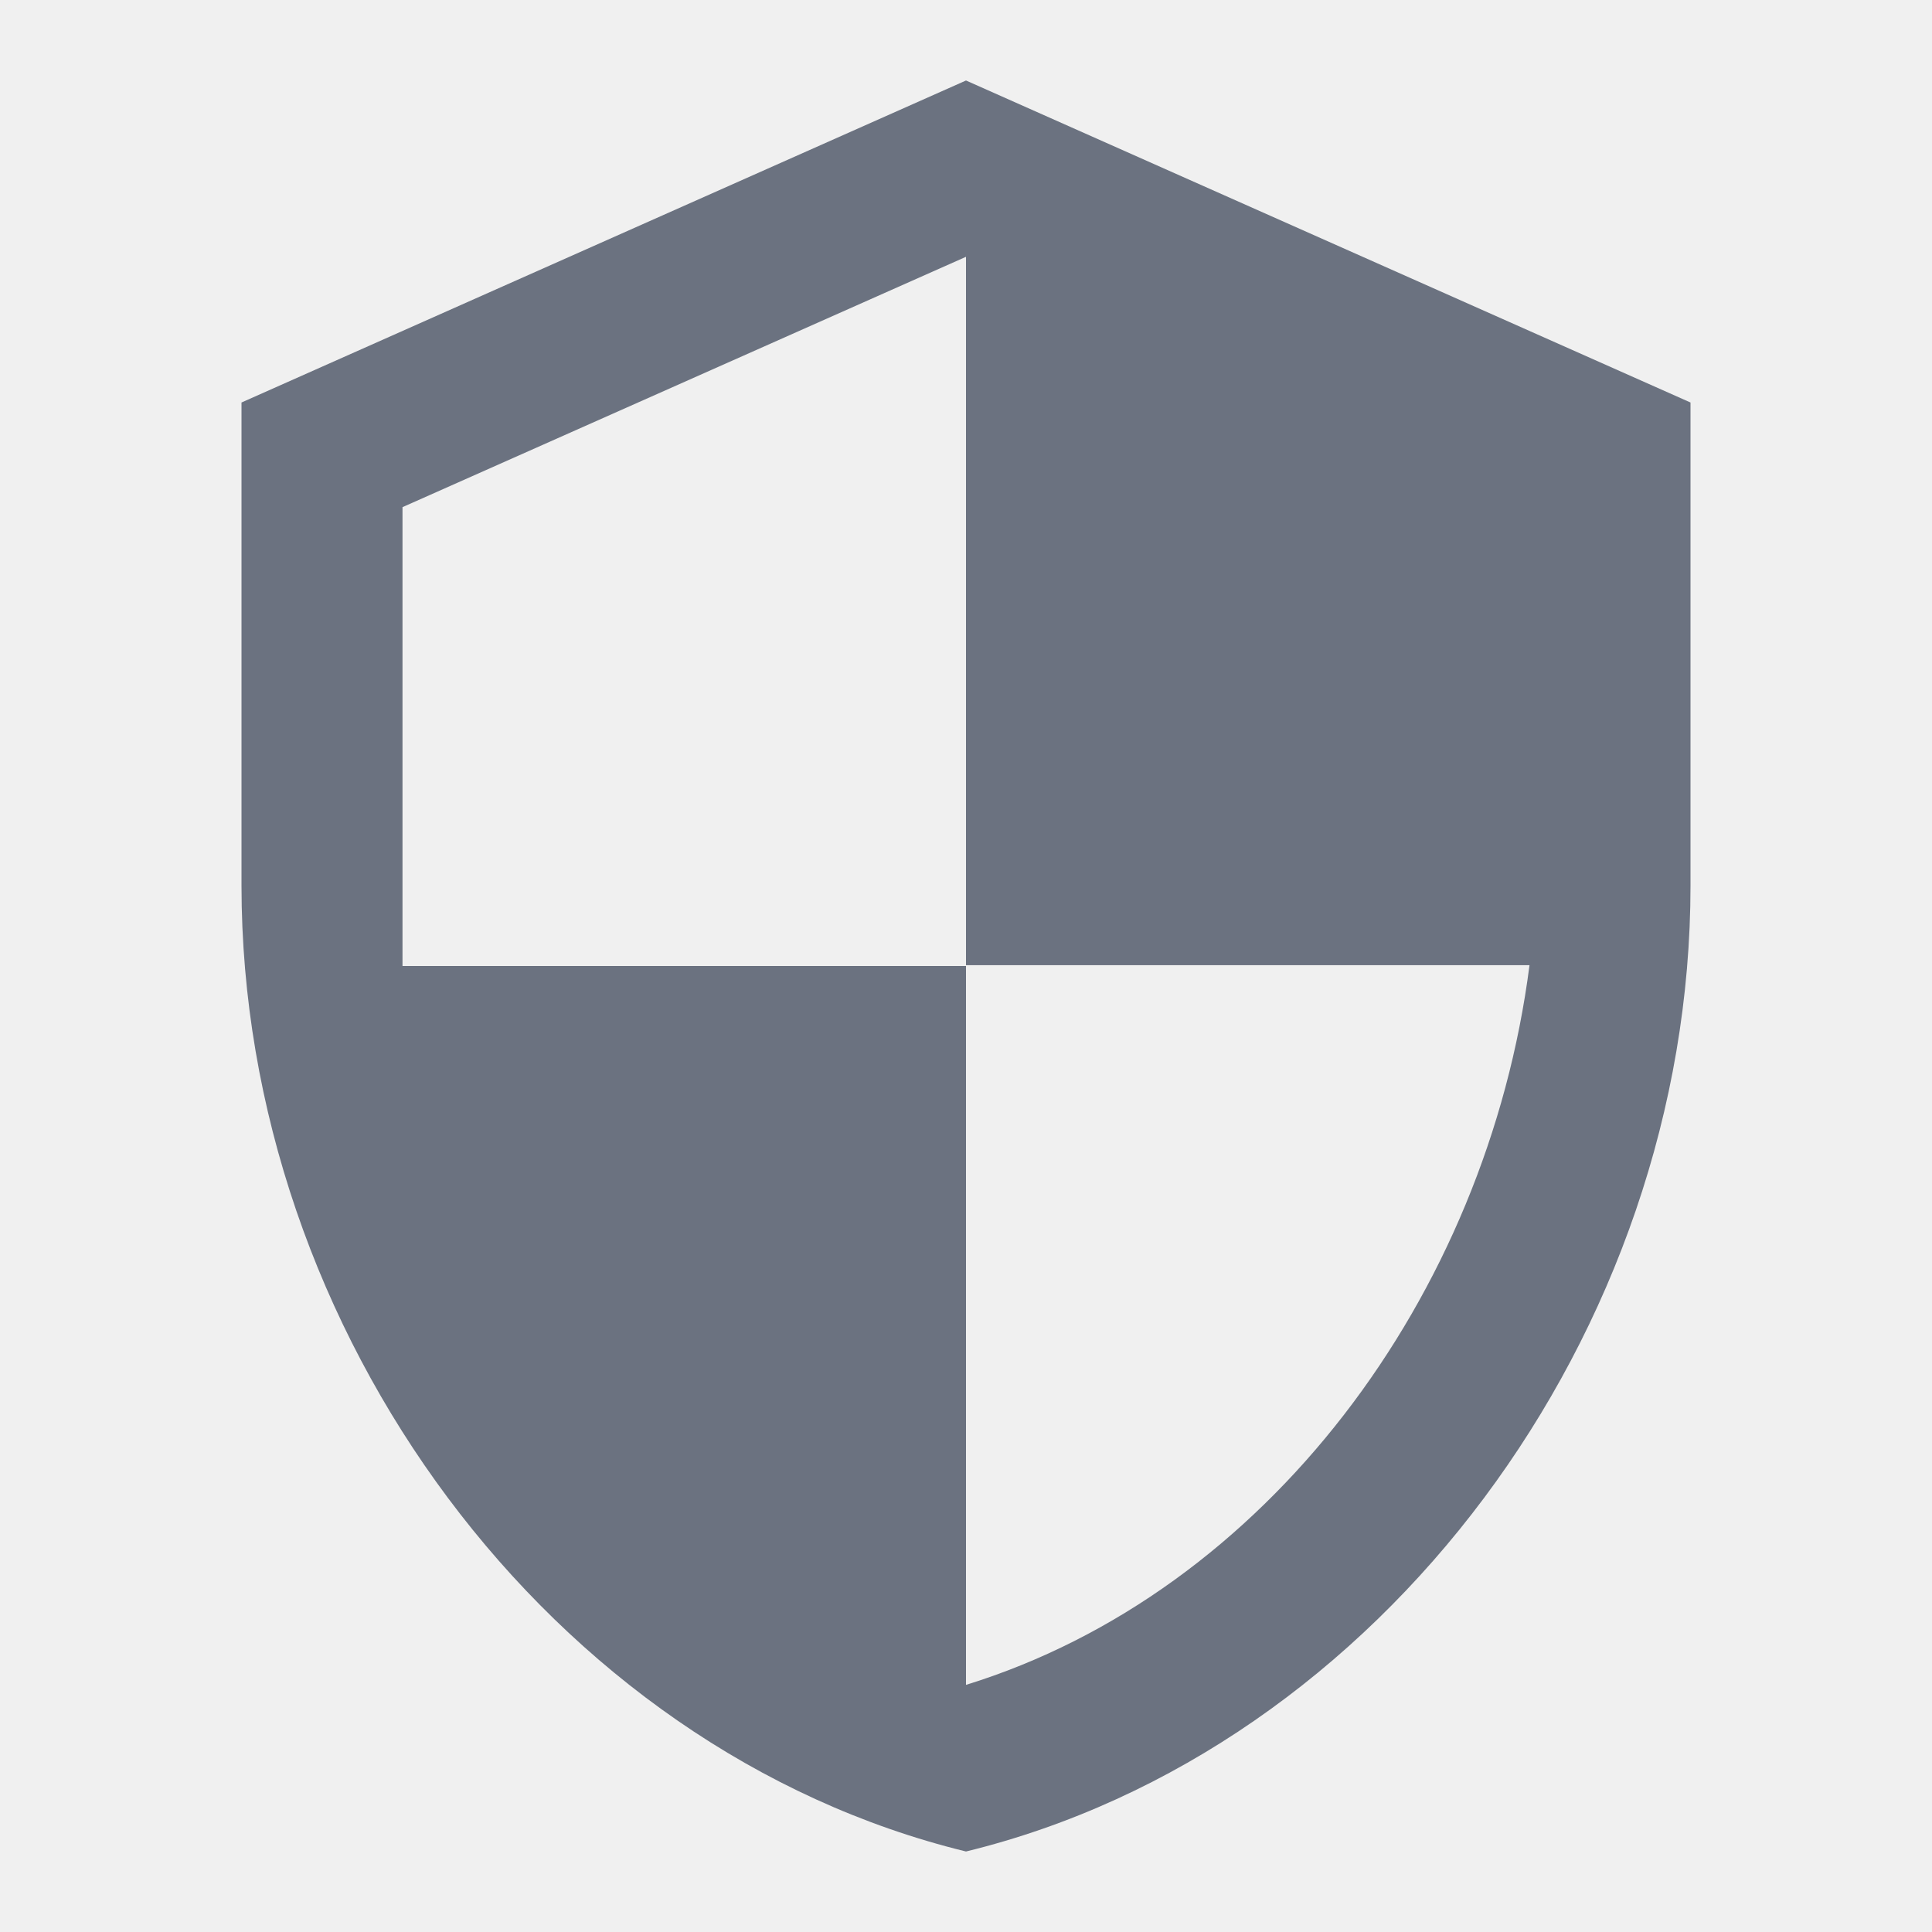
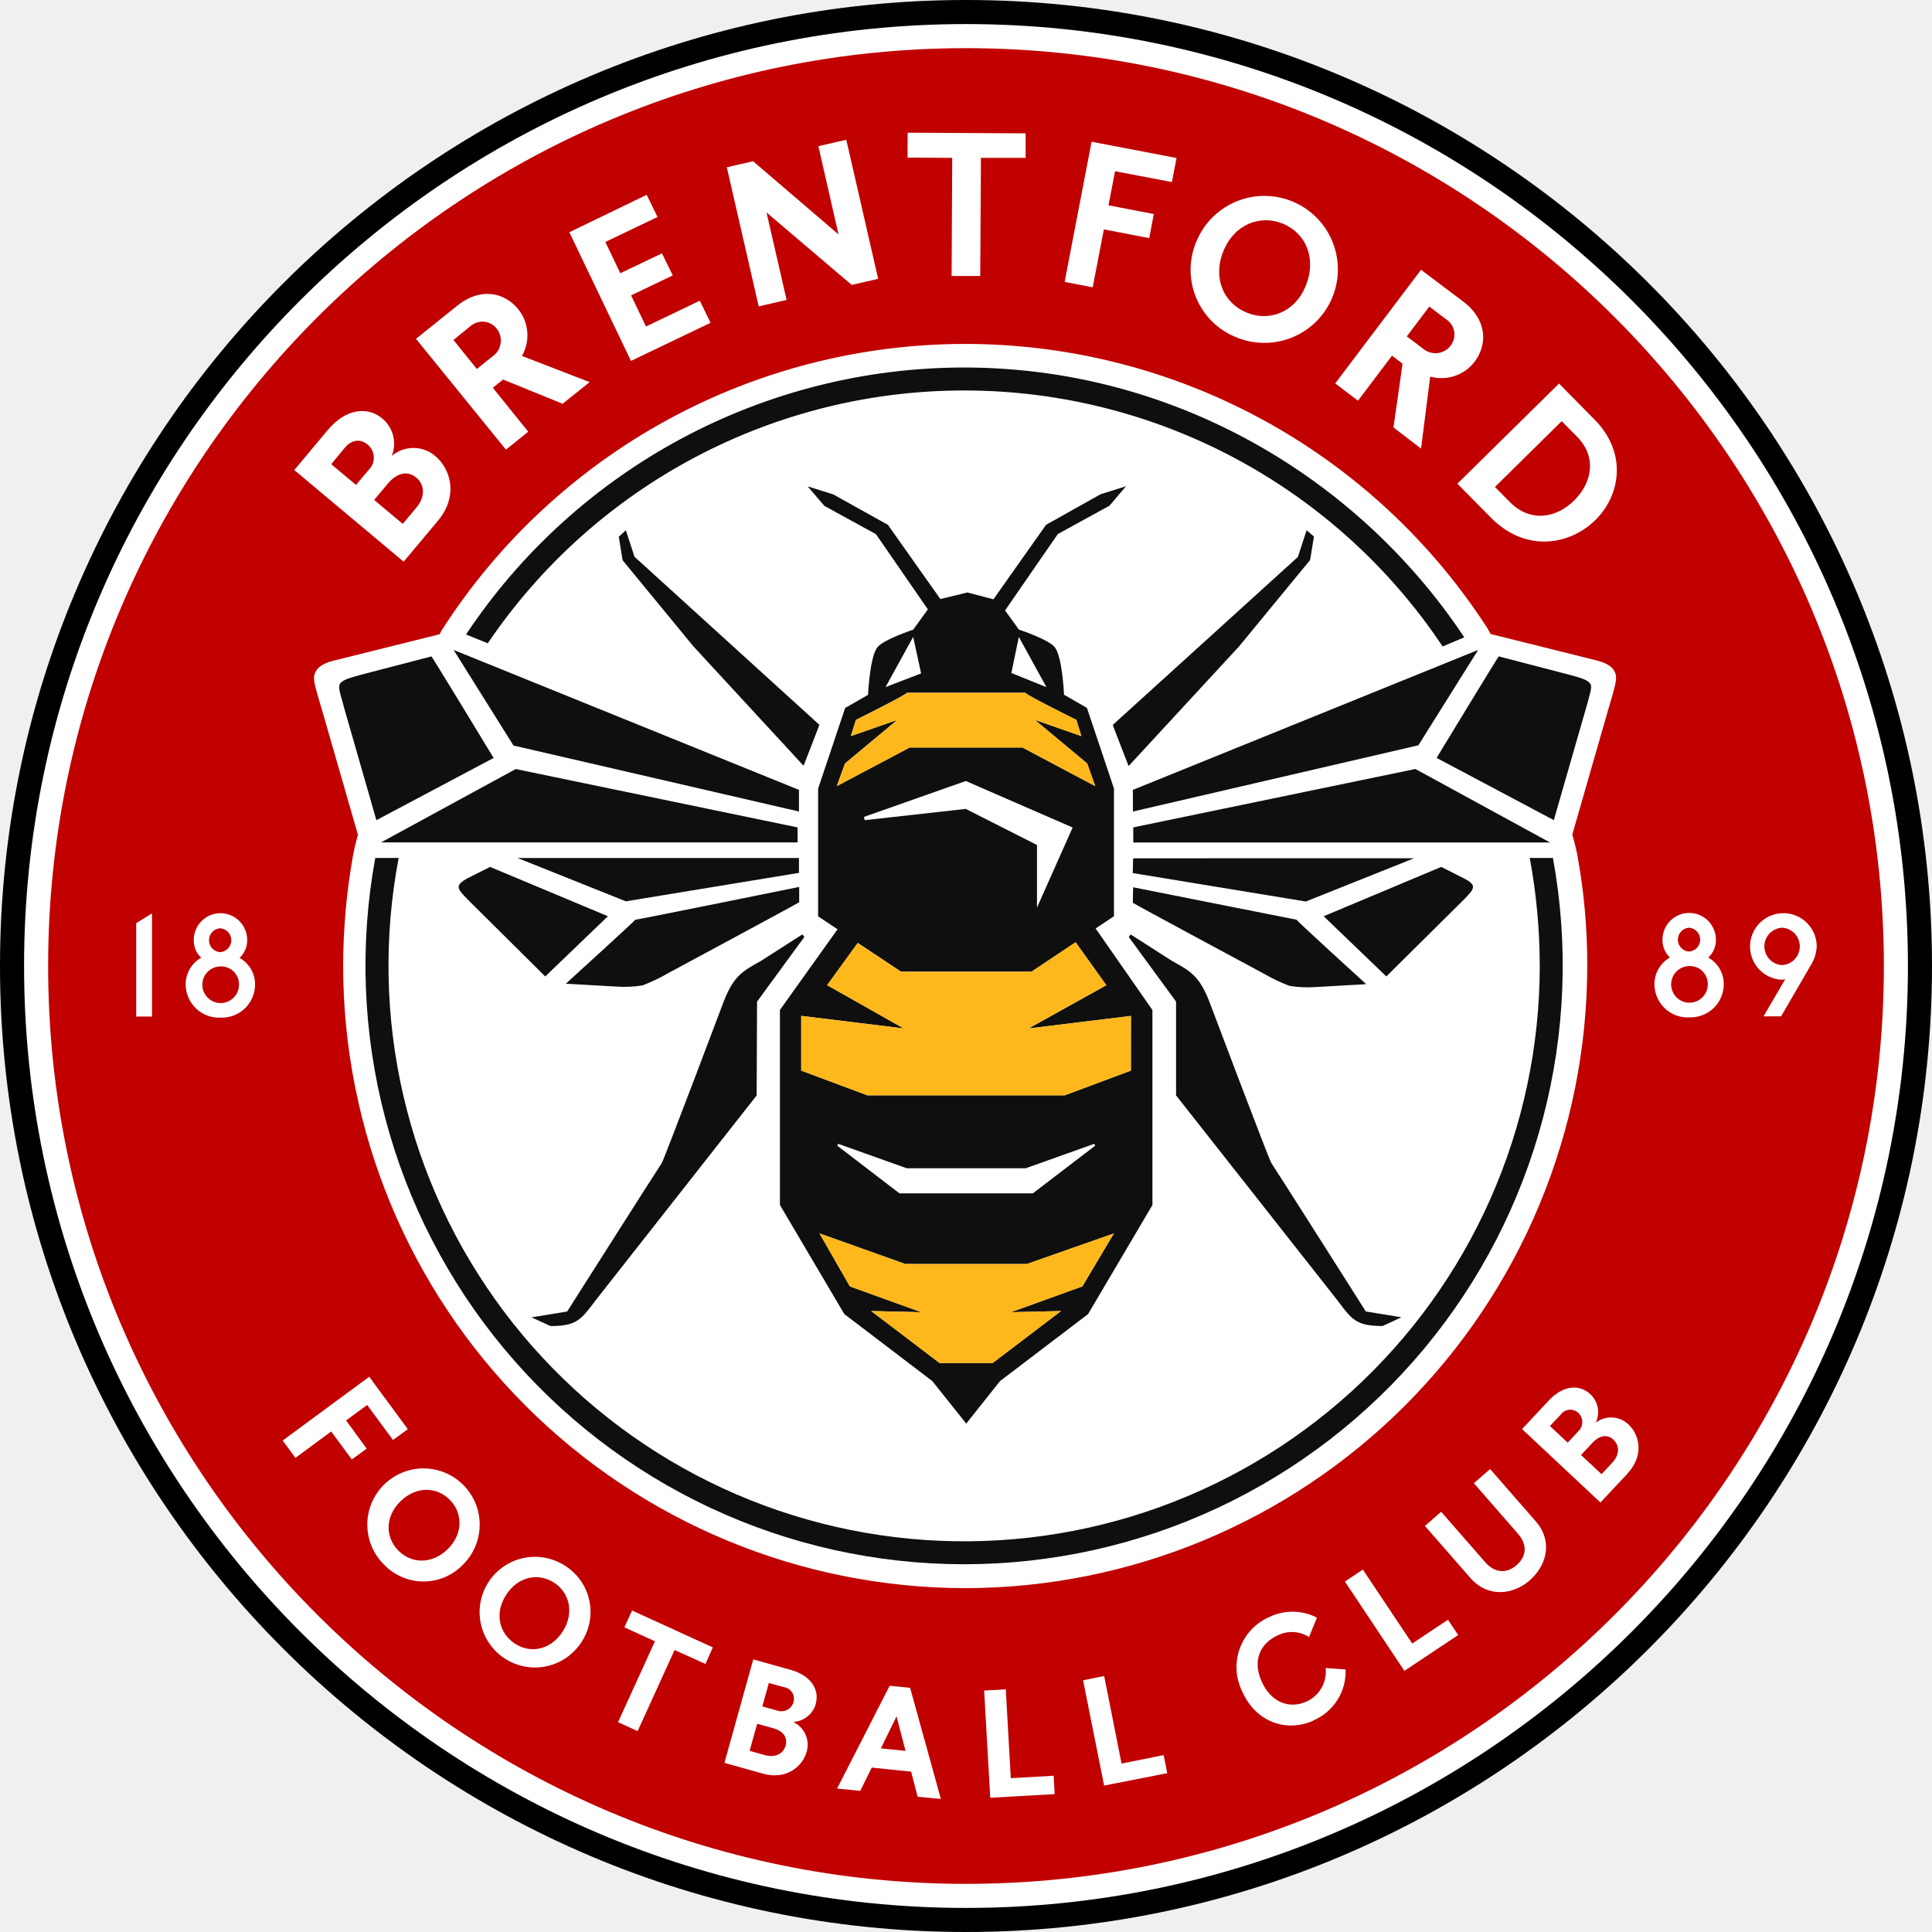
- <svg xmlns="http://www.w3.org/2000/svg" viewBox="0 0 24 24" fill="#6B7280" width="64" height="64">
-   <path d="M12 1L3 5v6c0 5.55 3.84 10.74 9 12 5.16-1.26 9-6.45 9-12V5l-9-4zm0 10.99h7c-.53 4.12-3.28 7.79-7 8.94V12H5V6.3l7-3.11v8.8s0 .01 0 .01z" />
+ <svg xmlns="http://www.w3.org/2000/svg" viewBox="0.0 0.0 700.76 700.76" width="300" height="300">
+   <defs>
+     <style>
+       .cls-1 {
+         fill: #c10000;
+       }
+ 
+       .cls-2 {
+         fill: #fff;
+       }
+ 
+       .cls-3 {
+         fill: #ffb81c;
+       }
+ 
+       .cls-4 {
+         fill: #0f0f0f;
+       }
+     </style>
+   </defs>
+   <g>
+     <g>
+       <path d="M350.39,700.76C157.19,700.76,0,543.58,0,350.38S157.19,0,350.39,0s350.37,157.18,350.37,350.38-157.18,350.38-350.37,350.38Z" />
+       <path class="cls-2" d="M350.39,692.03c-188.39,0-341.66-153.26-341.66-341.65S162,8.73,350.39,8.73s341.64,153.26,341.64,341.65-153.26,341.65-341.64,341.65Z" />
+       <g>
+         <path class="cls-4" d="M563.27,311.2h-8.41c2.41,12.94,3.62,26.08,3.63,39.24-.03,29.07-6.12,57.81-17.89,84.38-11.77,26.58-28.96,50.4-50.47,69.95s-46.86,34.39-74.44,43.58c-27.57,9.19-56.76,12.51-85.7,9.77-28.93-2.74-56.98-11.5-82.34-25.7-25.35-14.21-47.46-33.55-64.92-56.8-17.45-23.24-29.85-49.87-36.42-78.18-6.57-28.32-7.15-57.69-1.71-86.24h-8.49c-5.73,31.3-4.5,63.48,3.59,94.25,8.09,30.78,22.84,59.4,43.22,83.84,20.38,24.44,45.88,44.1,74.7,57.6,28.82,13.49,60.25,20.48,92.07,20.48s63.25-6.99,92.07-20.48c28.82-13.5,54.32-33.16,74.7-57.6,20.37-24.44,35.13-53.06,43.22-83.84,8.09-30.77,9.32-62.95,3.59-94.25ZM349.7,133.3c-35.76.01-70.96,8.86-102.48,25.75-31.52,16.89-58.38,41.31-78.19,71.08l7.89,3.2c19.18-28.34,45.03-51.53,75.28-67.52,30.26-15.99,63.98-24.3,98.2-24.18,34.22.11,67.89,8.64,98.03,24.83,30.15,16.2,55.85,39.56,74.84,68.02l7.84-3.31c-38.86-58.47-105.93-97.87-181.41-97.87ZM576.75,247.89v.07c-.68-1.06-2.17-1.8-7.2-3.14l-25.94-6.74c-.17,0-22.54,36.82-22.54,36.82l42.52,22.57,11.99-41.68c1.47-5.45,1.96-6.71,1.17-7.9ZM554.86,311.2c2.41,12.94,3.62,26.08,3.63,39.24-.03,29.07-6.12,57.81-17.89,84.38-11.77,26.58-28.96,50.4-50.47,69.95s-46.86,34.39-74.44,43.58c-27.57,9.19-56.76,12.51-85.7,9.77-28.93-2.74-56.98-11.5-82.34-25.7-25.35-14.21-47.46-33.55-64.92-56.8-17.45-23.24-29.85-49.87-36.42-78.18-6.57-28.32-7.15-57.69-1.71-86.24h-8.49c-5.73,31.3-4.5,63.48,3.59,94.25,8.09,30.78,22.84,59.4,43.22,83.84,20.38,24.44,45.88,44.1,74.7,57.6,28.82,13.49,60.25,20.48,92.07,20.48s63.25-6.99,92.07-20.48c28.82-13.5,54.32-33.16,74.7-57.6,20.37-24.44,35.13-53.06,43.22-83.84,8.09-30.77,9.32-62.95,3.59-94.25h-8.41ZM513.38,278.92l-102.33,21.18v5.49h151.18l-48.85-26.67ZM410.9,286.5l.04,7.85,103.52-24.02,21.68-34.59-125.24,50.76ZM534.27,321.58c-.09-.9-.88-1.73-3.14-2.92l-8.37-4.22-42.64,17.89,22.72,21.84,28.22-27.98c1.96-2.08,3.29-3.32,3.21-4.61ZM252.2,165.81c30.26-15.99,63.98-24.3,98.2-24.18,34.22.11,67.89,8.64,98.03,24.83,30.15,16.2,55.85,39.56,74.84,68.02l7.84-3.31c-38.86-58.47-105.93-97.87-181.41-97.87-35.76.01-70.96,8.86-102.48,25.75-31.52,16.89-58.38,41.31-78.19,71.08l7.89,3.2c19.18-28.34,45.03-51.53,75.28-67.52ZM411,311.32l-.14,5.35,62.78,10.32,39.25-15.69-101.89.02ZM482.47,468.3c7.66,9.5,7.85,12.66,19,12.66l6.86-3.16-12.93-2.12s-33.47-52.78-34.25-53.8c-.81-1.06-22.61-58.86-22.61-58.86-3.69-9.22-6.84-10.81-13.46-14.5l-14.97-9.58-.7.91,17.16,23.44v34.02l55.9,70.99ZM458.28,353.09c3.01,1.74,6.14,3.24,9.38,4.49,3.07.51,6.18.66,9.28.45l18.6-1.06s-25.24-22.96-25.24-23.38c-1.12-.19-59.36-11.78-59.36-11.78l.06.06-.12,5.56c0,.21,47.4,25.66,47.4,25.66ZM409.48,277.73l39.99-43.32,25.72-31.28,1.4-8.51-2.67-2.3-3.16,9.69-67.16,60.94c.19.59,5.73,14.84,5.73,14.84l.15-.06ZM338.16,500.93l12.3,15.42,12.27-15.42,31.92-24.29,23.35-39.56v-70.73l-20.6-29.58,6.65-4.44v-46.32l-9.81-29.26-8.3-4.76s-.59-13.72-3.36-17.23c-2.23-2.85-13-6.4-13-6.4l-5.03-6.94,19.13-27.71,18.74-10.28,6-7.06-9.22,2.9-19.79,11.09-19.08,27.02-9.43-2.48-9.81,2.38-19.04-26.92-19.85-11.05-9.24-2.9,6.02,7.06,18.74,10.28,18.83,27.28-5.33,7.37s-10.78,3.55-12.99,6.4c-2.77,3.49-3.38,17.23-3.38,17.23l-8.3,4.76-9.81,29.26v46.32l7.05,4.69-20.9,29.27v70.74l23.35,39.55,31.92,24.31ZM392.59,466.59l-25.92,9.36,18.17-.43h.02l-24.78,18.84h-19.29l-24.78-18.84,18.15.43h.04l-25.92-9.36-11-19.18v-.02s31.11,11.08,31.11,11.08h44.09l31.48-11.06.05-.02-11.42,19.2ZM374.62,432.85h-48.37l-22.54-17.27.29-.71,24.88,8.87h43.17l24.88-8.87.27.71-22.58,17.27ZM369.54,231.03l10.02,18.21-12.73-5.14,2.71-13.07ZM331.22,231.01l2.88,13.25-12.91,4.96,10.03-18.21ZM306.49,276.92l18.94-15.78.06-.05-16.85,5.88h-.03s1.85-5.88,1.85-5.88c0,0,18.21-9.03,18.46-9.81h42.97s0,0,.01.02c.5.93,18.47,9.79,18.47,9.79l1.85,5.89-16.8-5.86-.1-.03,19,15.83,2.89,8.16v.03s-26.34-13.97-26.34-13.97l-.04-.02h-40.91l-26.38,13.99h-.01l2.96-8.19ZM350.29,293.4l-36.63,4.09-.32-1.18,36.97-13.03,38.75,16.87-12.93,29.04v-22.7l-25.84-13.09ZM290.64,368.47l37.04,4.54h.1s-27.74-15.68-27.74-15.68l11.06-15.27.03-.04,15.69,10.42h47.35l15.96-10.66h.01s11.14,15.57,11.14,15.57l-28.22,15.69,37.13-4.55h.02l-.02,19.84-24.02,8.96h-71.51l-24.02-8.96v-19.86ZM297.21,262.91l-67.08-60.98-3.12-9.61-2.57,2.37,1.39,8.52,25.67,31.22,39.96,43.32s5.56-14.25,5.75-14.84ZM218.65,468.32l55.8-70.99.14-34.02,17.17-23.48-.73-.91-14.97,9.58c-6.59,3.69-9.81,5.28-13.46,14.5,0,0-21.8,57.78-22.58,58.86v.02c-.79,1.06-34.3,53.82-34.3,53.82l-12.93,2.12,6.87,3.16c11.08,0,11.34-3.16,18.99-12.66ZM205.23,356.8l18.58,1.06c3.1.2,6.22.05,9.28-.45,3.24-1.25,6.38-2.75,9.38-4.5,0,0,47.41-25.49,47.41-25.66v-5.55s-58.58,11.9-59.45,11.9c-.26.53-25.2,23.2-25.2,23.2ZM227.01,326.92l62.79-10.32v-5.38h-102.03l39.24,15.7ZM289.8,294.35v-7.85l-125.26-50.76,21.7,34.67,103.56,23.94ZM138.21,305.55h151.08v-5.44l-102.23-21.17-48.85,26.61ZM197.77,354.17l22.73-21.84-42.74-17.89-8.38,4.22c-2.14,1.19-2.92,2.02-2.98,2.92h-.06c0,1.29,1.24,2.53,3.22,4.61l28.21,27.98ZM136.52,297.49l42.52-22.57s-22.35-36.83-22.55-36.83l-25.94,6.75c-5,1.34-6.49,2.08-7.2,3.14-.7,1.06-.33,2.36,1.2,7.73v.1l11.97,41.68ZM576.75,247.89v.07c-.68-1.06-2.17-1.8-7.2-3.14l-25.94-6.74c-.17,0-22.54,36.82-22.54,36.82l42.52,22.57,11.99-41.68c1.47-5.45,1.96-6.71,1.17-7.9ZM554.86,311.2c2.41,12.94,3.62,26.08,3.63,39.24-.03,29.07-6.12,57.81-17.89,84.38-11.77,26.58-28.96,50.4-50.47,69.95s-46.86,34.39-74.44,43.58c-27.57,9.19-56.76,12.51-85.7,9.77-28.93-2.74-56.98-11.5-82.34-25.7-25.35-14.21-47.46-33.55-64.92-56.8-17.45-23.24-29.85-49.87-36.42-78.18-6.57-28.32-7.15-57.69-1.71-86.24h-8.49c-5.73,31.3-4.5,63.48,3.59,94.25,8.09,30.78,22.84,59.4,43.22,83.84,20.38,24.44,45.88,44.1,74.7,57.6,28.82,13.49,60.25,20.48,92.07,20.48s63.25-6.99,92.07-20.48c28.82-13.5,54.32-33.16,74.7-57.6,20.37-24.44,35.13-53.06,43.22-83.84,8.09-30.77,9.32-62.95,3.59-94.25h-8.41ZM513.38,278.92l-102.33,21.18v5.49h151.18l-48.85-26.67ZM410.9,286.5l.04,7.85,103.52-24.02,21.68-34.59-125.24,50.76ZM534.27,321.58c-.09-.9-.88-1.73-3.14-2.92l-8.37-4.22-42.64,17.89,22.72,21.84,28.22-27.98c1.96-2.08,3.29-3.32,3.21-4.61ZM252.2,165.81c30.26-15.99,63.98-24.3,98.2-24.18,34.22.11,67.89,8.64,98.03,24.83,30.15,16.2,55.85,39.56,74.84,68.02l7.84-3.31c-38.86-58.47-105.93-97.87-181.41-97.87-35.76.01-70.96,8.86-102.48,25.75-31.52,16.89-58.38,41.31-78.19,71.08l7.89,3.2c19.18-28.34,45.03-51.53,75.28-67.52ZM411,311.32l-.14,5.35,62.78,10.32,39.25-15.69-101.89.02ZM482.47,468.3c7.66,9.5,7.85,12.66,19,12.66l6.86-3.16-12.93-2.12s-33.47-52.78-34.25-53.8c-.81-1.06-22.61-58.86-22.61-58.86-3.69-9.22-6.84-10.81-13.46-14.5l-14.97-9.58-.7.91,17.16,23.44v34.02l55.9,70.99ZM458.28,353.09c3.01,1.74,6.14,3.24,9.38,4.49,3.07.51,6.18.66,9.28.45l18.6-1.06s-25.24-22.96-25.24-23.38c-1.12-.19-59.36-11.78-59.36-11.78l.06.06-.12,5.56c0,.21,47.4,25.66,47.4,25.66ZM409.48,277.73l39.99-43.32,25.72-31.28,1.4-8.51-2.67-2.3-3.16,9.69-67.16,60.94c.19.59,5.73,14.84,5.73,14.84l.15-.06ZM338.16,500.93l12.3,15.42,12.27-15.42,31.92-24.29,23.35-39.56v-70.73l-20.6-29.58,6.65-4.44v-46.32l-9.81-29.26-8.3-4.76s-.59-13.72-3.36-17.23c-2.23-2.85-13-6.4-13-6.4l-5.03-6.94,19.13-27.71,18.74-10.28,6-7.06-9.22,2.9-19.79,11.09-19.08,27.02-9.43-2.48-9.81,2.38-19.04-26.92-19.85-11.05-9.24-2.9,6.02,7.06,18.74,10.28,18.83,27.28-5.33,7.37s-10.78,3.55-12.99,6.4c-2.77,3.49-3.38,17.23-3.38,17.23l-8.3,4.76-9.81,29.26v46.32l7.05,4.69-20.9,29.27v70.74l23.35,39.55,31.92,24.31ZM392.59,466.59l-25.92,9.36,18.17-.43h.02l-24.78,18.84h-19.29l-24.78-18.84,18.15.43h.04l-25.92-9.36-11-19.18v-.02s31.11,11.08,31.11,11.08h44.09l31.48-11.06.05-.02-11.42,19.2ZM374.62,432.85h-48.37l-22.54-17.27.29-.71,24.88,8.87h43.17l24.88-8.87.27.71-22.58,17.27ZM369.54,231.03l10.02,18.21-12.73-5.14,2.71-13.07ZM331.22,231.01l2.88,13.25-12.91,4.96,10.03-18.21ZM306.49,276.92l18.94-15.78.06-.05-16.85,5.88h-.03s1.85-5.88,1.85-5.88c0,0,18.21-9.03,18.46-9.81h42.97s0,0,.01.02c.5.93,18.47,9.79,18.47,9.79l1.85,5.89-16.8-5.86-.1-.03,19,15.83,2.89,8.16v.03s-26.34-13.97-26.34-13.97l-.04-.02h-40.91l-26.38,13.99h-.01l2.96-8.19ZM350.29,293.4l-36.63,4.09-.32-1.18,36.97-13.03,38.75,16.87-12.93,29.04v-22.7l-25.84-13.09ZM290.64,368.47l37.04,4.54h.1s-27.74-15.68-27.74-15.68l11.06-15.27.03-.04,15.69,10.42h47.35l15.96-10.66h.01s11.14,15.57,11.14,15.57l-28.22,15.69,37.13-4.55h.02l-.02,19.84-24.02,8.96h-71.51l-24.02-8.96v-19.86ZM297.21,262.91l-67.08-60.98-3.12-9.61-2.57,2.37,1.39,8.52,25.67,31.22,39.96,43.32s5.56-14.25,5.75-14.84ZM218.65,468.32l55.8-70.99.14-34.02,17.17-23.48-.73-.91-14.97,9.58c-6.59,3.69-9.81,5.28-13.46,14.5,0,0-21.8,57.78-22.58,58.86v.02c-.79,1.06-34.3,53.82-34.3,53.82l-12.93,2.12,6.87,3.16c11.08,0,11.34-3.16,18.99-12.66ZM205.23,356.8l18.58,1.06c3.1.2,6.22.05,9.28-.45,3.24-1.25,6.38-2.75,9.38-4.5,0,0,47.41-25.49,47.41-25.66v-5.55s-58.58,11.9-59.45,11.9c-.26.53-25.2,23.2-25.2,23.2ZM227.01,326.92l62.79-10.32v-5.38h-102.03l39.24,15.7ZM289.8,294.35v-7.85l-125.26-50.76,21.7,34.67,103.56,23.94ZM138.21,305.55h151.08v-5.44l-102.23-21.17-48.85,26.61ZM197.77,354.17l22.73-21.84-42.74-17.89-8.38,4.22c-2.14,1.19-2.92,2.02-2.98,2.92h-.06c0,1.29,1.24,2.53,3.22,4.61l28.21,27.98ZM136.52,297.49l42.52-22.57s-22.35-36.83-22.55-36.83l-25.94,6.75c-5,1.34-6.49,2.08-7.2,3.14-.7,1.06-.33,2.36,1.2,7.73v.1l11.97,41.68ZM397.4,336.77l6.65-4.44v-46.32l-9.81-29.26-8.3-4.76s-.59-13.72-3.36-17.23c-2.23-2.85-13-6.4-13-6.4l-5.03-6.94,19.13-27.71,18.74-10.28,6-7.06-9.22,2.9-19.79,11.09-19.08,27.02-9.43-2.48-9.81,2.38-19.04-26.92-19.85-11.05-9.24-2.9,6.02,7.06,18.74,10.28,18.83,27.28-5.33,7.37s-10.78,3.55-12.99,6.4c-2.77,3.49-3.38,17.23-3.38,17.23l-8.3,4.76-9.81,29.26v46.32l7.05,4.69-20.9,29.27v70.74l23.35,39.55,31.92,24.31,12.3,15.42,12.27-15.42,31.92-24.29,23.35-39.56v-70.73l-20.6-29.58ZM369.54,231.03l10.02,18.21-12.73-5.14,2.71-13.07ZM331.22,231.01l2.88,13.25-12.91,4.96,10.03-18.21ZM306.49,276.92l18.94-15.78.06-.05-16.85,5.88h-.03s1.85-5.88,1.85-5.88c0,0,18.21-9.03,18.46-9.81h42.97s0,0,.01.02c.5.93,18.47,9.79,18.47,9.79l1.85,5.89-16.8-5.86-.1-.03,19,15.83,2.89,8.16v.03s-26.34-13.97-26.34-13.97l-.04-.02h-40.91l-26.38,13.99h-.01l2.96-8.19ZM350.29,293.4l-36.63,4.09-.32-1.18,36.97-13.03,38.75,16.87-12.93,29.04v-22.7l-25.84-13.09ZM374.62,432.85h-48.37l-22.54-17.27.29-.71,24.88,8.87h43.17l24.88-8.87.27.71-22.58,17.27ZM392.59,466.59l-25.92,9.36,18.17-.43h.02l-24.78,18.84h-19.29l-24.78-18.84,18.15.43h.04l-25.92-9.36-11-19.18v-.02s31.11,11.08,31.11,11.08h44.09l31.48-11.06.05-.02-11.42,19.2ZM410.19,388.33l-24.02,8.96h-71.51l-24.02-8.96v-19.86l37.04,4.54h.1s-27.74-15.68-27.74-15.68l11.06-15.27.03-.04,15.69,10.42h47.35l15.96-10.66h.01s11.14,15.57,11.14,15.57l-28.22,15.69,37.13-4.55h.02l-.02,19.84ZM230.13,201.93l-3.12-9.61-2.57,2.37,1.39,8.52,25.67,31.22,39.96,43.32s5.56-14.25,5.75-14.84l-67.08-60.98ZM291.03,338.92l-14.97,9.58c-6.59,3.69-9.81,5.28-13.46,14.5,0,0-21.8,57.78-22.58,58.86v.02c-.79,1.06-34.3,53.82-34.3,53.82l-12.93,2.12,6.87,3.16c11.08,0,11.34-3.16,18.99-12.66l55.8-70.99.14-34.02,17.17-23.48-.73-.91ZM495.4,475.68s-33.47-52.78-34.25-53.8c-.81-1.06-22.61-58.86-22.61-58.86-3.69-9.22-6.84-10.81-13.46-14.5l-14.97-9.58-.7.91,17.16,23.44v34.02l55.9,70.99c7.66,9.5,7.85,12.66,19,12.66l6.86-3.16-12.93-2.12ZM473.92,192.32l-3.16,9.69-67.16,60.94c.19.59,5.73,14.84,5.73,14.84l.15-.06,39.99-43.32,25.72-31.28,1.4-8.51-2.67-2.3ZM230.43,333.6c-.26.53-25.2,23.2-25.2,23.2l18.58,1.06c3.1.2,6.22.05,9.28-.45,3.24-1.25,6.38-2.75,9.38-4.5,0,0,47.41-25.49,47.41-25.66v-5.55s-58.58,11.9-59.45,11.9ZM187.77,311.22l39.24,15.7,62.79-10.32v-5.38h-102.03ZM164.54,235.74l21.7,34.67,103.56,23.94v-7.85l-125.26-50.76ZM177.76,314.44l-8.38,4.22c-2.14,1.19-2.92,2.02-2.98,2.92h-.06c0,1.29,1.24,2.53,3.22,4.61l28.21,27.98,22.73-21.84-42.74-17.89ZM531.13,318.66l-8.37-4.22-42.64,17.89,22.72,21.84,28.22-27.98c1.96-2.08,3.29-3.32,3.21-4.61-.09-.9-.88-1.73-3.14-2.92ZM470.3,333.59c-1.12-.19-59.36-11.78-59.36-11.78l.06.06-.12,5.56c0,.21,47.4,25.66,47.4,25.66,3.01,1.74,6.14,3.24,9.38,4.49,3.07.51,6.18.66,9.28.45l18.6-1.06s-25.24-22.96-25.24-23.38ZM411,311.32l-.14,5.35,62.78,10.32,39.25-15.69-101.89.02ZM187.06,278.94l-48.85,26.61h151.08v-5.44l-102.23-21.17ZM156.49,238.09l-25.94,6.75c-5,1.34-6.49,2.08-7.2,3.14-.7,1.06-.33,2.36,1.2,7.73v.1l11.97,41.68,42.52-22.57s-22.35-36.83-22.55-36.83ZM576.75,247.89v.07c-.68-1.06-2.17-1.8-7.2-3.14l-25.94-6.74c-.17,0-22.54,36.82-22.54,36.82l42.52,22.57,11.99-41.68c1.47-5.45,1.96-6.71,1.17-7.9ZM513.38,278.92l-102.33,21.18v5.49h151.18l-48.85-26.67ZM410.9,286.5l.04,7.85,103.52-24.02,21.68-34.59-125.24,50.76Z" />
+         <path class="cls-3" d="M306.51,276.95l18.99-15.83-16.87,5.89,1.84-5.89s18.21-8.97,18.46-9.81h43.03c.27.78,18.48,9.81,18.48,9.81l1.84,5.89-16.89-5.89,18.99,15.83,2.9,8.18-26.39-13.99h-40.91l-26.47,13.99,2.98-8.18ZM403.97,447.39l-31.53,11.09h-44.09l-31.12-11.09,11.01,19.21,25.92,9.36-18.19-.43,24.78,18.84h19.29l24.8-18.84-18.21.43,25.92-9.36,11.42-19.21ZM410.19,368.49l-37.16,4.55,28.23-15.7-11.14-15.58-16.03,10.69h-47.31l-15.7-10.42-11.09,15.3,27.74,15.7-37.14-4.55v19.84l24.02,8.97h71.52l24.04-8.97.02-19.84Z" />
+         <path class="cls-1" d="M150.98,173.23c-3.4-2.83-7.28-1.35-10.11,1.96l-5.16,6.14,10.38,8.69,4.91-5.89c2.98-3.45,3.41-8.03-.02-10.91Z" />
+         <path class="cls-1" d="M319.5,634.17l8.95.9-3.26-12.54-5.69,11.64Z" />
+         <path class="cls-1" d="M284.34,611.97l-5.47-1.53-2.37,8.5,5.3,1.47c.6.23,1.24.32,1.88.28.64-.04,1.26-.2,1.83-.5.57-.29,1.07-.7,1.47-1.2.4-.5.7-1.07.86-1.69.16-.58.19-1.19.1-1.79-.09-.6-.31-1.16-.64-1.67-.33-.5-.76-.93-1.27-1.26-.51-.32-1.08-.54-1.68-.62Z" />
+         <path class="cls-1" d="M124.99,162.48l-4.85,5.89,8.99,7.53,4.71-5.61c.59-.61,1.06-1.33,1.36-2.12.3-.79.43-1.64.39-2.49-.04-.85-.26-1.67-.65-2.43-.38-.76-.92-1.43-1.57-1.97-3.24-2.73-6.55-1.1-8.38,1.2Z" />
+         <path class="cls-1" d="M79.85,345.36c1.1-.07,2.13-.56,2.88-1.37.75-.8,1.17-1.86,1.17-2.96s-.42-2.16-1.17-2.96c-.75-.8-1.78-1.29-2.88-1.37-1.1.07-2.13.56-2.88,1.37-.75.8-1.17,1.86-1.17,2.96s.42,2.16,1.17,2.96,1.78,1.29,2.88,1.37Z" />
+         <path class="cls-1" d="M200.88,573.99c-5.69-3.61-13.05-2.2-17.34,4.55-4.3,6.75-2.43,13.95,3.28,17.66,5.71,3.71,13.05,2.2,17.31-4.49,4.26-6.69,2.45-14.09-3.24-17.72Z" />
+         <path class="cls-1" d="M280.53,626.87l-5.89-1.63-2.75,9.81,5.53,1.55c3.38.94,6.63-.17,7.53-3.43.9-3.26-1.24-5.41-4.43-6.3Z" />
+         <path class="cls-1" d="M79.85,350.52c-1.31.03-2.57.45-3.64,1.2-1.07.75-1.89,1.8-2.37,3.02-.48,1.22-.58,2.55-.31,3.83.28,1.28.92,2.45,1.86,3.36.93.91,2.12,1.53,3.4,1.78,1.28.24,2.61.11,3.82-.4,1.21-.51,2.24-1.35,2.96-2.44.73-1.09,1.11-2.36,1.12-3.67.03-.9-.13-1.79-.47-2.62s-.84-1.58-1.48-2.21c-.64-.63-1.41-1.11-2.24-1.43-.84-.32-1.73-.46-2.63-.41Z" />
+         <path class="cls-1" d="M180.16,119.2c-.57-.73-1.29-1.33-2.11-1.77-.82-.43-1.72-.69-2.65-.75-.93-.06-1.85.07-2.72.4-.87.32-1.66.83-2.33,1.47l-5.89,4.75,8.5,10.54,5.57-4.49c.81-.53,1.49-1.22,2.02-2.04.52-.81.87-1.72,1.03-2.68.15-.95.11-1.93-.14-2.86-.24-.94-.68-1.81-1.28-2.57Z" />
+         <path class="cls-1" d="M570.96,181.53c6.44-6.36,8.4-15.7,1.06-23.13l-5.57-5.65-24.21,23.88,5.36,5.43c7.51,7.59,16.89,5.87,23.37-.53Z" />
+         <path class="cls-1" d="M612.63,345.14c1.1-.07,2.13-.56,2.88-1.36.75-.8,1.17-1.86,1.17-2.96s-.42-2.16-1.17-2.96c-.75-.8-1.78-1.29-2.88-1.37-1.1.07-2.13.56-2.88,1.37s-1.17,1.86-1.17,2.96.42,2.16,1.17,2.96c.75.8,1.78,1.29,2.88,1.36Z" />
+         <path class="cls-1" d="M612.63,350.4c-1.31.03-2.57.45-3.64,1.19-1.07.75-1.9,1.79-2.38,3-.48,1.21-.6,2.54-.33,3.82.27,1.28.91,2.45,1.83,3.37.93.92,2.11,1.54,3.39,1.8,1.28.25,2.61.12,3.81-.37,1.21-.5,2.24-1.34,2.98-2.42.74-1.08,1.13-2.35,1.15-3.66.03-.9-.12-1.79-.46-2.63s-.84-1.59-1.47-2.23-1.4-1.12-2.24-1.45c-.84-.32-1.74-.47-2.63-.43Z" />
+         <path class="cls-1" d="M646.39,336.49c-1.73.09-3.37.85-4.57,2.11-1.2,1.26-1.86,2.93-1.86,4.67s.67,3.41,1.86,4.67c1.2,1.26,2.83,2.02,4.57,2.11,1.73-.09,3.36-.85,4.56-2.11,1.2-1.26,1.86-2.93,1.86-4.67s-.67-3.41-1.86-4.67c-1.2-1.26-2.82-2.02-4.56-2.11Z" />
+         <path class="cls-1" d="M526.17,125.34c.56-.73.96-1.56,1.18-2.46.22-.89.25-1.82.08-2.72-.16-.9-.51-1.76-1.03-2.52-.52-.76-1.18-1.4-1.96-1.89l-6.02-4.55-8.16,10.81,5.73,4.32c.72.64,1.56,1.13,2.47,1.43.91.3,1.88.41,2.84.32.96-.09,1.88-.38,2.72-.85.84-.47,1.57-1.11,2.15-1.87Z" />
+         <path class="cls-1" d="M452.09,113.35c8.26,3.45,17.66,0,21.58-9.81,3.92-9.81,0-18.89-8.2-22.35-8.2-3.45-17.66,0-21.7,9.81-4.04,9.81.04,18.91,8.32,22.35Z" />
+         <path class="cls-1" d="M350.39,17.47C166.82,17.47,17.46,166.8,17.46,350.38s149.35,332.92,332.93,332.92,332.91-149.35,332.91-332.92S533.96,17.47,350.39,17.47ZM578.36,152.16c11.97,12.16,9.42,27.47.33,36.44-9.08,8.97-25.11,12.16-38.03-.94l-12.05-12.22,36.87-36.32,12.87,13.05ZM530.8,109.43c8.3,6.24,9.03,15.19,4.06,21.78-1.84,2.4-4.36,4.2-7.23,5.16-2.87.96-5.96,1.04-8.88.23l-3.32,26.11-9.99-7.67,3.28-23.13-3.83-2.9-12.32,16.32-8.28-6.26,31.14-41.22,15.36,11.58ZM434.19,87c2.11-4.81,5.59-8.89,10.02-11.73,4.42-2.84,9.58-4.31,14.83-4.22,5.25.09,10.36,1.72,14.69,4.7,4.33,2.98,7.68,7.17,9.63,12.05,1.95,4.88,2.42,10.22,1.35,15.36-1.07,5.14-3.64,9.85-7.38,13.54-3.74,3.69-8.49,6.19-13.65,7.19-5.16,1-10.5.45-15.34-1.57-3.3-1.33-6.29-3.31-8.8-5.83-2.51-2.52-4.49-5.51-5.81-8.81-1.32-3.3-1.96-6.83-1.88-10.39.08-3.55.88-7.05,2.34-10.29ZM395.93,51.41l30.82,5.89-1.69,8.73-20.62-3.92-2.37,12.36,16.44,3.16-1.67,8.73-16.46-3.16-4.04,21.01-10.18-1.96,9.77-50.84ZM329.22,48.13l42.79.24v8.89h-16.21l-.26,42.85h-10.38l.22-42.85-16.19-.1.02-9.03ZM273.14,58.47l31,26.55-7.3-32,10.12-2.32,11.56,50.44-9.59,2.2-30.9-26.27,7.28,31.73-10.12,2.34-11.56-50.46,9.52-2.2ZM234.57,70.68l3.92,8.03-18.93,9.06,5.44,11.34,15.11-7.22,3.92,8.01-15.13,7.24,5.42,11.28,19.5-9.34,3.92,8-28.88,13.83-22.35-46.68,28.06-13.56ZM165.89,110.84c8.08-6.53,16.93-5.08,22.11,1.35,1.89,2.36,3.02,5.24,3.26,8.25.23,3.02-.44,6.03-1.94,8.66l24.55,9.5-9.81,7.85-21.58-8.79-3.73,3,12.85,15.91-8.08,6.53-32.63-40.2,15.01-12.07ZM118.8,156.08c6.75-8.08,14.64-8.65,19.82-4.32,1.95,1.6,3.33,3.79,3.96,6.23.63,2.44.46,5.02-.47,7.37,2.19-1.86,4.97-2.88,7.85-2.88s5.66,1.02,7.85,2.88c5.89,4.91,8.4,14.74,1.02,23.54l-12.42,14.83-39.67-33.24,12.07-14.42ZM55.13,368.71h-5.73v-33.85l5.73-3.57v37.42ZM79.9,369.12c-1.61.06-3.22-.2-4.73-.77-1.51-.57-2.89-1.44-4.06-2.55-1.17-1.11-2.11-2.45-2.75-3.93-.65-1.48-.99-3.07-1.01-4.69-.03-1.99.48-3.95,1.47-5.68.99-1.73,2.43-3.15,4.16-4.13-.89-.82-1.59-1.82-2.05-2.93-.47-1.11-.69-2.31-.65-3.52,0-2.57,1.02-5.04,2.84-6.85,1.82-1.82,4.28-2.84,6.85-2.84s5.04,1.02,6.85,2.84c1.82,1.82,2.84,4.28,2.84,6.85.02,1.22-.21,2.43-.69,3.55-.48,1.12-1.18,2.13-2.08,2.96,1.74.97,3.18,2.4,4.17,4.13.99,1.73,1.5,3.69,1.46,5.68-.02,1.62-.37,3.22-1.03,4.7-.65,1.48-1.6,2.81-2.78,3.92-1.18,1.11-2.57,1.97-4.09,2.52-1.52.56-3.14.81-4.75.73h.04ZM133.01,525.44l-5.4,3.92-7.48-10.14-12.97,9.56-4.63-6.28,31.39-23.13,14.01,19.01-5.38,3.92-9.38-12.71-7.63,5.63,7.46,10.22ZM139.17,567.39c-2.86-2.86-4.8-6.51-5.57-10.49-.78-3.97-.35-8.08,1.22-11.81,1.57-3.73,4.21-6.91,7.59-9.13,3.38-2.22,7.35-3.39,11.39-3.35,4.05.04,7.99,1.28,11.33,3.57,3.34,2.29,5.92,5.52,7.42,9.28,1.5,3.76,1.84,7.88.99,11.83-.85,3.96-2.86,7.57-5.77,10.38-1.87,1.91-4.1,3.42-6.57,4.44-2.47,1.02-5.11,1.54-7.78,1.51-2.67-.03-5.31-.59-7.75-1.66-2.45-1.07-4.65-2.62-6.48-4.57ZM210.75,595.85c-2.19,3.3-5.3,5.87-8.95,7.4-3.65,1.53-7.67,1.95-11.55,1.21-3.89-.75-7.46-2.62-10.29-5.39-2.82-2.77-4.76-6.32-5.58-10.19-.81-3.87-.47-7.9,1-11.57,1.47-3.67,3.99-6.83,7.24-9.08,3.26-2.25,7.1-3.48,11.06-3.55,3.96-.07,7.84,1.04,11.17,3.17,2.27,1.41,4.23,3.27,5.76,5.46,1.53,2.19,2.61,4.67,3.16,7.28.55,2.62.56,5.32.04,7.94-.52,2.62-1.57,5.11-3.07,7.32ZM255.88,603.53l-11.2-5.06-13.4,29.43-7.1-3.26,13.38-29.33-11.09-5.06,2.79-6.1,29.29,13.38-2.67,6ZM295.92,617.95c-.5,1.83-1.57,3.46-3.05,4.64-1.48,1.19-3.3,1.88-5.19,1.98,1.97.91,3.55,2.5,4.45,4.47s1.07,4.21.47,6.3c-1.55,5.53-7.49,10.32-15.81,8l-14.03-3.93,10.46-37.53,13.58,3.79c7.59,2.16,10.46,7.38,9.08,12.28h.04ZM332.83,651.69l-2.35-9.1-14.3-1.46-4.14,8.44-8.42-.84,19.07-37.28,7.42.75,11.15,40.3-8.42-.81ZM350.1,576.04c-59.82-.07-117.17-23.87-159.47-66.17-42.3-42.3-66.1-99.65-66.17-159.47.03-13.38,1.21-26.73,3.55-39.91.69-3.77,1.82-7.71,1.82-7.71l-12.87-44.69c-2.77-9.57-3.92-12.22-2.33-14.68.61-.98,1.71-2.57,6.16-3.73l38.67-9.63.76-1.45c20.36-31.78,48.37-57.94,81.46-76.08,33.09-18.15,70.21-27.69,107.95-27.77,37.74-.08,74.9,9.32,108.07,27.32,33.17,18.01,61.28,44.05,81.77,75.74l1.2,2.16,38.65,9.63c4.45,1.18,5.57,2.75,6.16,3.73,1.51,2.47.43,5.1-2.34,14.68l-12.85,44.7s1.32,4.41,1.96,8.16c2.35,13.05,3.51,26.28,3.47,39.53-.07,59.83-23.87,117.19-66.18,159.49-42.31,42.3-99.67,66.09-159.5,66.15h.04ZM359.18,652.07l-2.22-38.89,7.85-.43,1.82,32.22,15.54-.89.37,6.67-23.37,1.32ZM400.48,647.65l-7.63-38.18,7.65-1.55,6.3,31.75,15.27-3.07,1.31,6.55-22.9,4.5ZM476.36,624.11c-9.42,4.17-20.68.94-25.82-10.64-1.2-2.43-1.89-5.08-2.02-7.79-.14-2.71.29-5.41,1.24-7.95.95-2.54,2.41-4.86,4.29-6.81,1.88-1.95,4.14-3.5,6.64-4.55,2.67-1.24,5.59-1.85,8.54-1.78,2.94.06,5.84.8,8.45,2.15l-2.88,7.04c-1.67-1.08-3.59-1.7-5.57-1.81-1.98-.11-3.96.3-5.73,1.18-6.06,2.69-9.44,8.77-5.89,16.74,3.39,7.63,10.09,10.03,16.15,7.34,2.32-1.02,4.26-2.75,5.53-4.95,1.27-2.19,1.82-4.73,1.55-7.26l7.22.51c.16,3.91-.88,7.78-2.98,11.09-2.1,3.31-5.15,5.9-8.75,7.43l.04.04ZM509.4,606.04l-21.58-32.39,6.51-4.34,17.91,26.82,12.95-8.63,3.71,5.55-19.5,12.99ZM554.94,573.17c-5.89,5.14-15.05,6.61-21.58-.78l-16.52-18.91,5.89-5.14,15.97,18.29c3.77,4.32,8.12,3.92,11.38,1.06,3.26-2.86,4.34-7,.47-11.42l-15.95-18.29,5.89-5.14,16.5,18.91c6.53,7.48,3.81,16.25-2.08,21.39l.04.04ZM590.47,534.34l-9.97,10.63-28.43-26.62,9.61-10.28c5.44-5.89,11.38-5.89,15.09-2.43,1.4,1.29,2.35,2.98,2.72,4.84.37,1.86.14,3.79-.66,5.52,1.72-1.31,3.84-1.96,6-1.85,2.15.11,4.2.98,5.77,2.46,4.22,3.88,5.71,11.38-.18,17.7l.04.04ZM612.66,369.04c-1.61.07-3.23-.19-4.74-.76-1.51-.57-2.9-1.43-4.07-2.55-1.17-1.11-2.11-2.45-2.76-3.93-.65-1.48-.99-3.08-1.01-4.69-.03-1.99.48-3.95,1.47-5.68.99-1.73,2.43-3.15,4.16-4.13-.88-.83-1.58-1.83-2.05-2.95-.47-1.12-.69-2.32-.66-3.53,0-2.57,1.02-5.04,2.84-6.85,1.82-1.82,4.28-2.84,6.85-2.84s5.03,1.02,6.85,2.84c1.81,1.82,2.84,4.28,2.84,6.85.02,1.22-.21,2.43-.69,3.55-.48,1.12-1.18,2.13-2.08,2.96,1.74.97,3.18,2.4,4.17,4.12.99,1.73,1.49,3.69,1.46,5.69-.02,1.62-.38,3.21-1.03,4.69-.66,1.48-1.6,2.81-2.77,3.92-1.18,1.11-2.57,1.96-4.09,2.52-1.52.56-3.13.8-4.75.73l.04.04ZM646.02,368.63h-6.36l7.85-13.44c-.52.1-1.04.15-1.57.16-2.34-.18-4.58-1.03-6.45-2.46-1.86-1.43-3.27-3.38-4.05-5.6-.77-2.22-.89-4.62-.32-6.9.57-2.28,1.79-4.35,3.51-5.95,1.73-1.6,3.88-2.66,6.2-3.05,2.32-.39,4.7-.1,6.86.84s3.99,2.49,5.28,4.46c1.29,1.97,1.98,4.27,1.97,6.62-.12,2.47-.89,4.87-2.24,6.95l-10.67,18.38Z" />
+         <path class="cls-1" d="M572.44,512.45c-.44-.41-.97-.72-1.54-.91-.57-.19-1.18-.26-1.77-.2-.6.06-1.18.25-1.7.55-.52.3-.97.71-1.33,1.19l-3.92,4.16,6.44,6.02,3.77-4.02c.47-.43.85-.95,1.11-1.53.26-.58.4-1.21.41-1.85,0-.64-.12-1.27-.37-1.86-.25-.59-.62-1.11-1.09-1.55Z" />
+         <path class="cls-1" d="M145.33,544.47c-5.71,5.51-5.63,13.01-.94,17.85,4.69,4.85,12.18,5.18,17.89-.33,5.71-5.51,5.65-13.05.96-17.89-4.69-4.85-12.18-5.18-17.91.37Z" />
+         <path class="cls-1" d="M577.58,523.34l-4.12,4.41,7.44,6.95,3.92-4.2c2.39-2.55,2.9-5.89.45-8.26-2.45-2.37-5.43-1.33-7.69,1.1Z" />
+       </g>
+     </g>
+   </g>
</svg>
